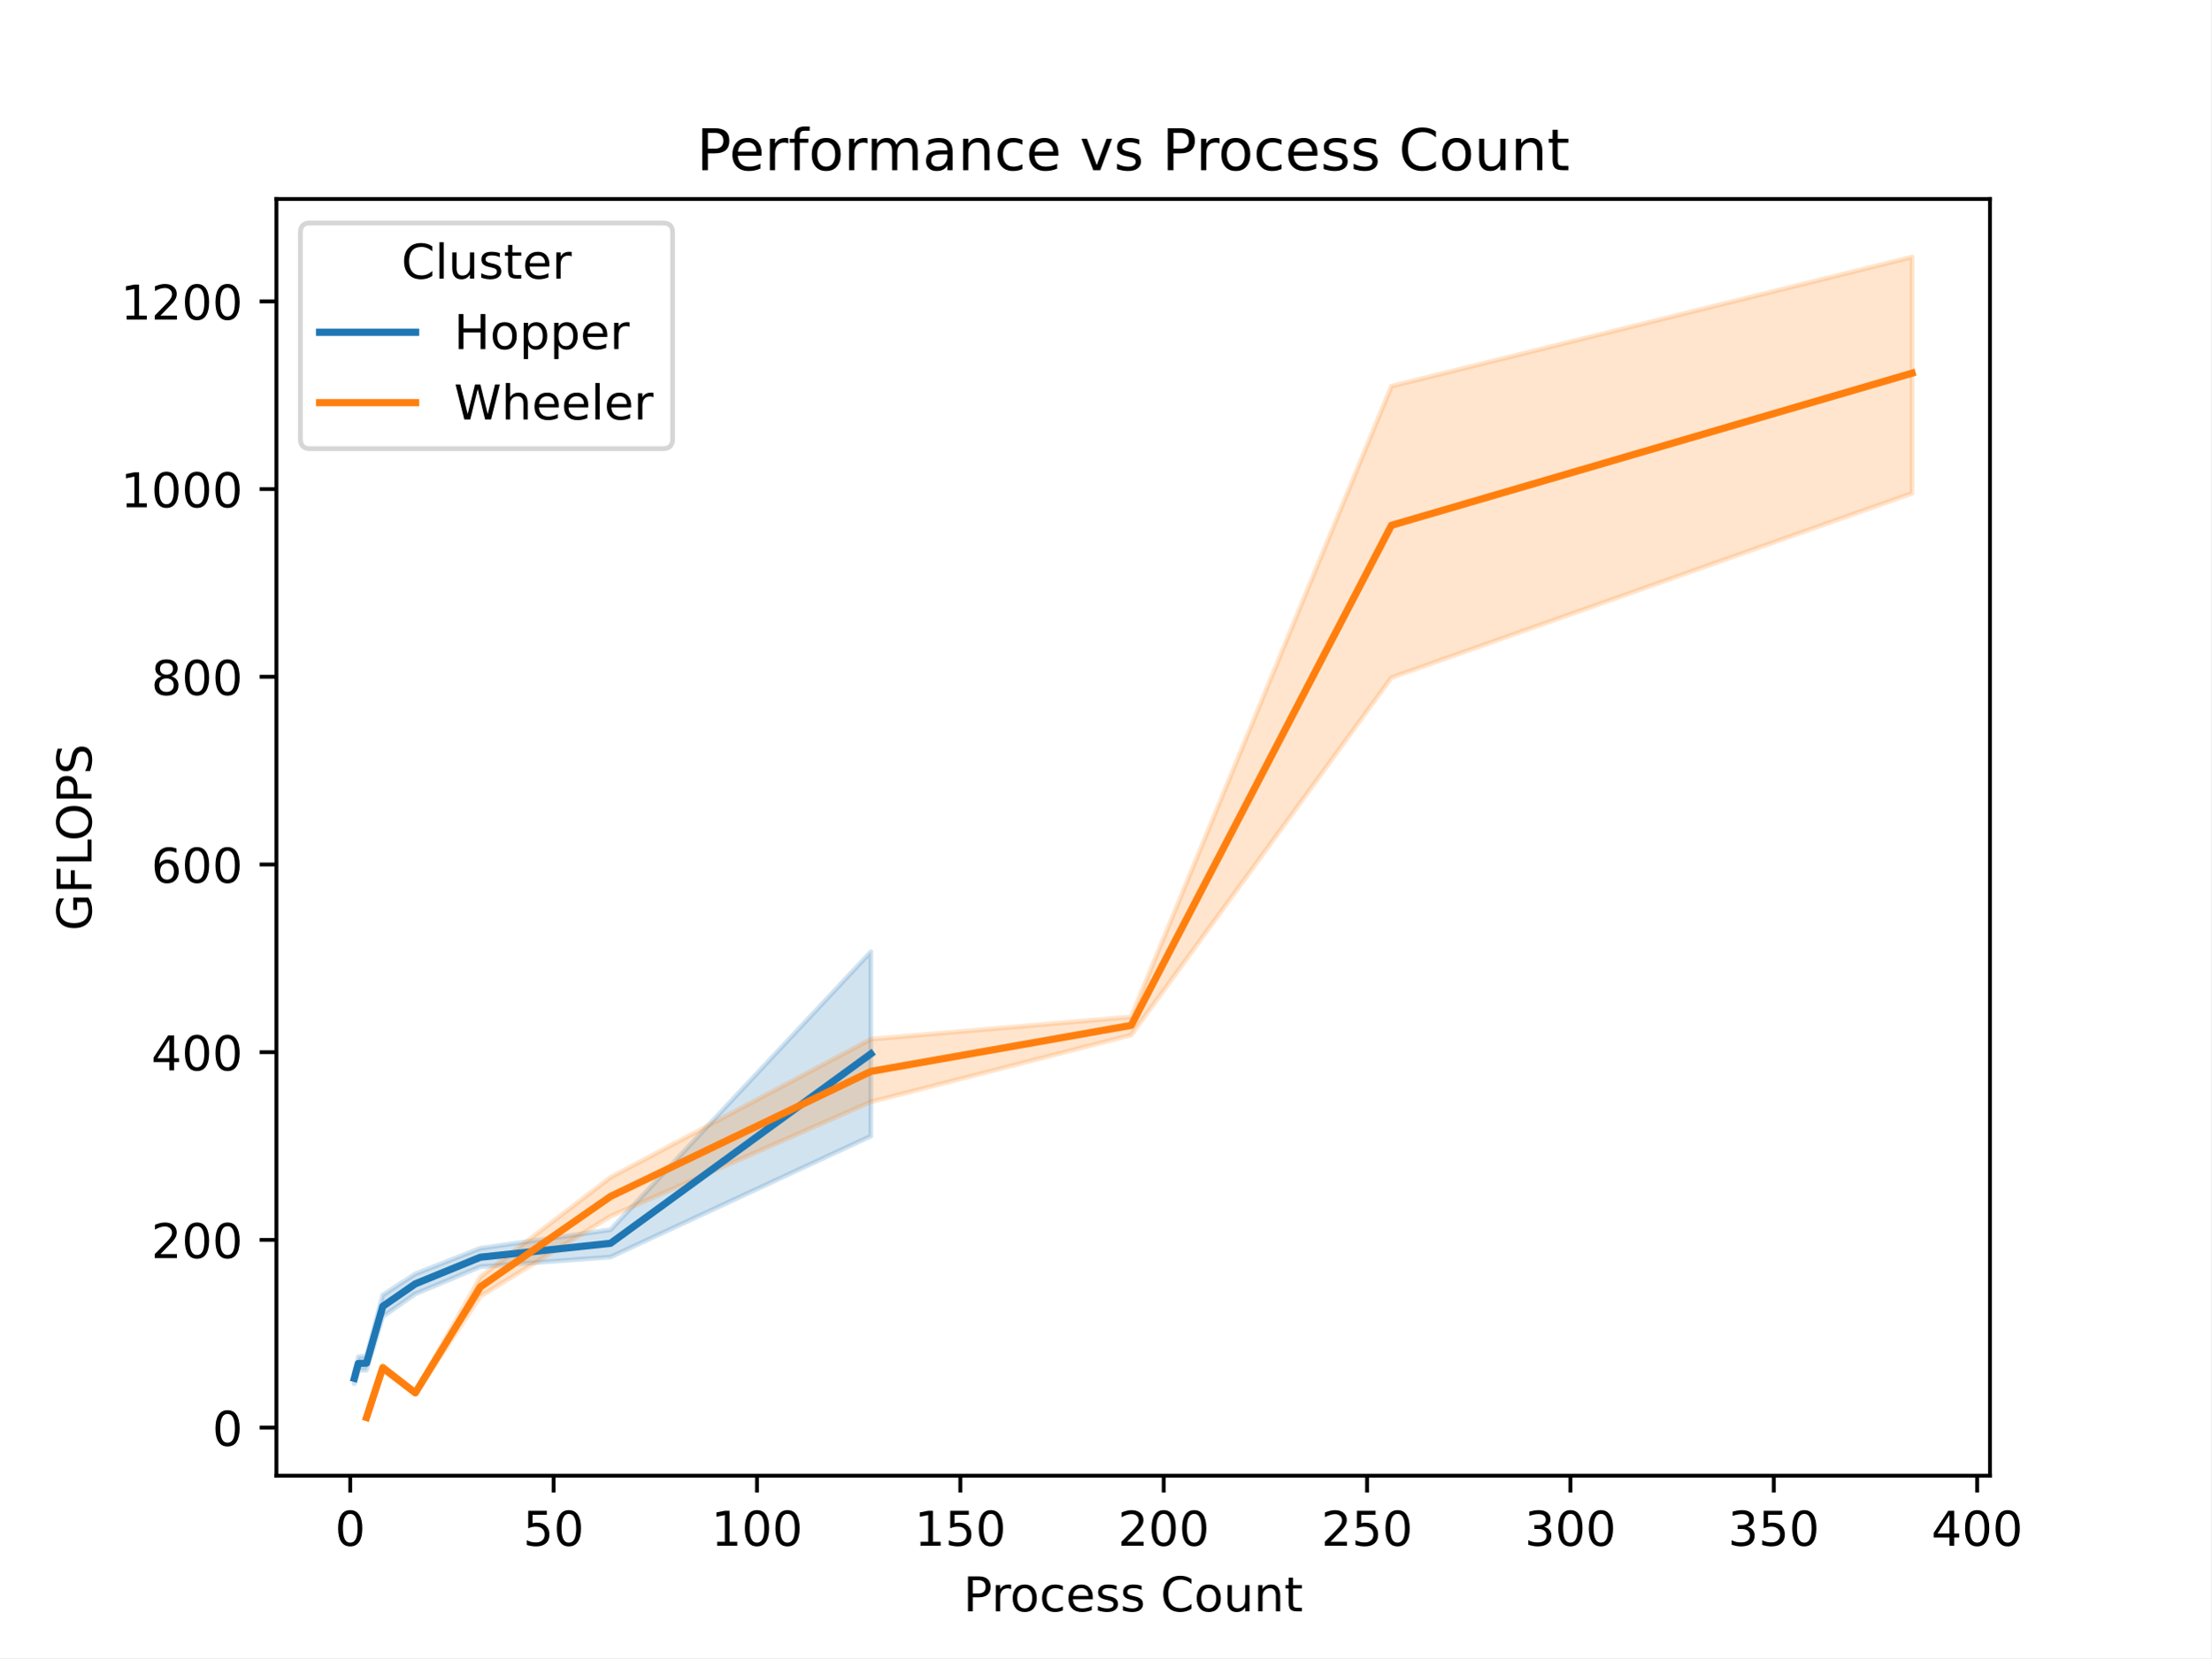
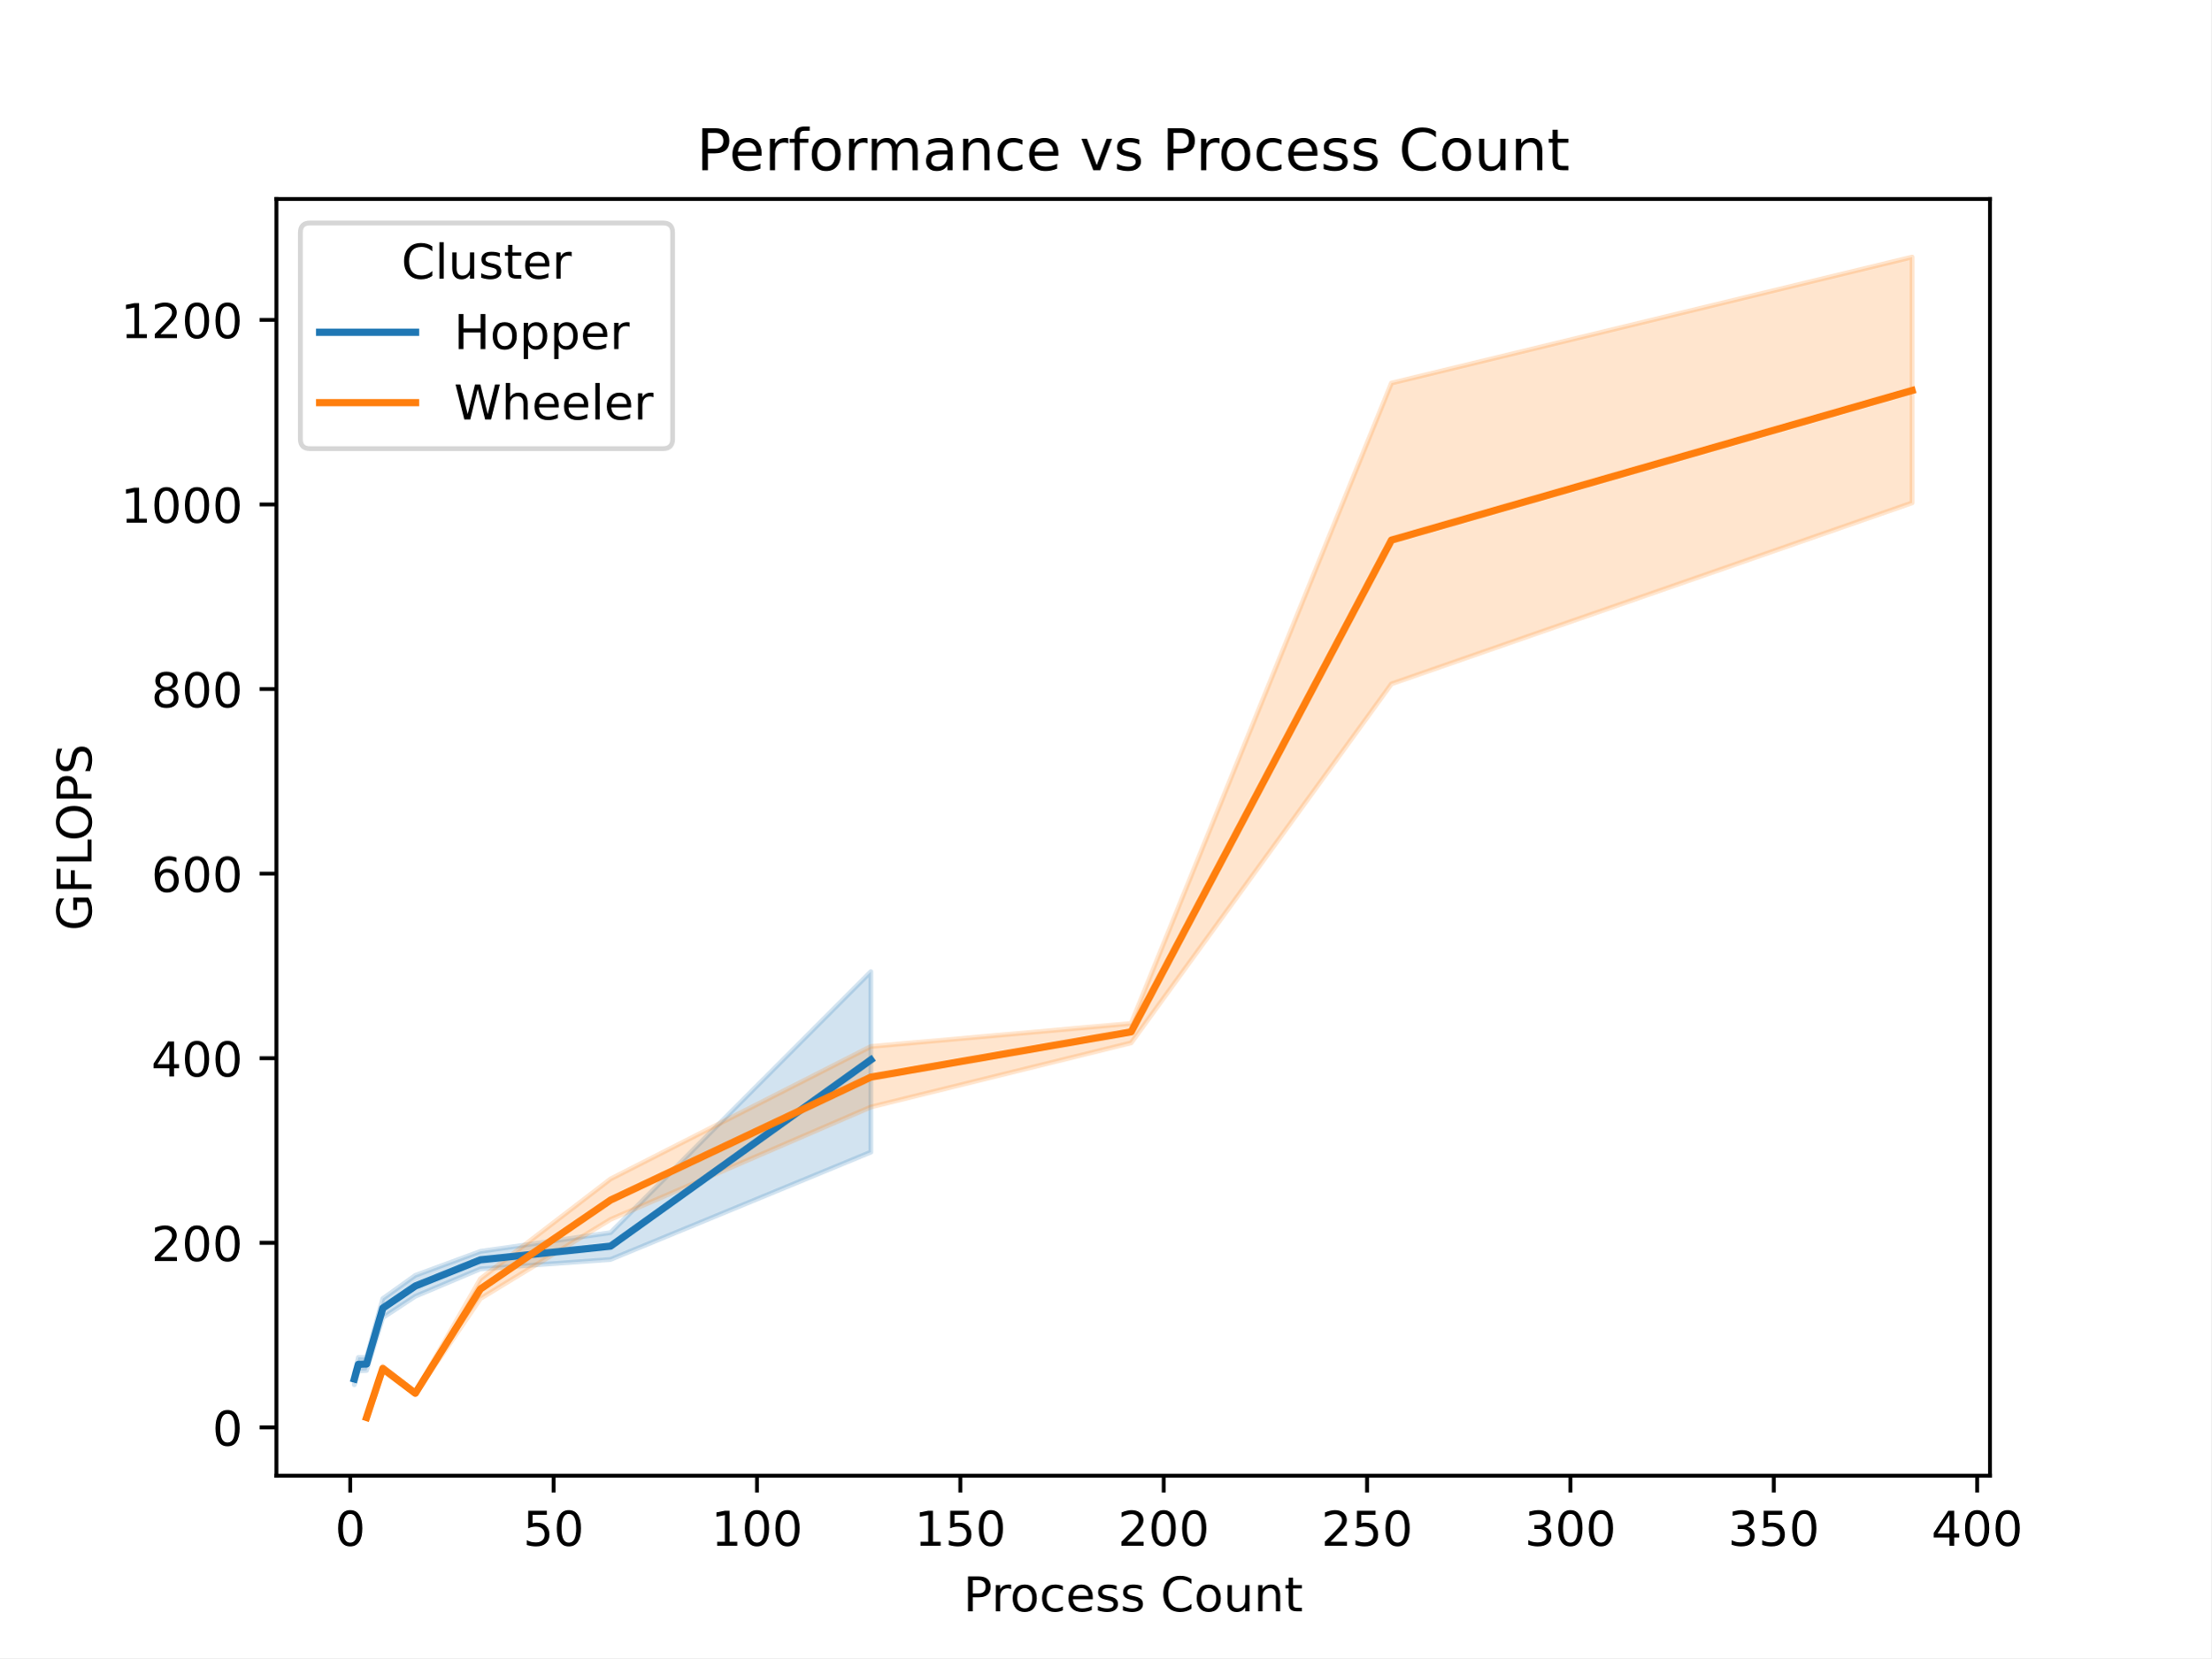
<svg xmlns="http://www.w3.org/2000/svg" xmlns:xlink="http://www.w3.org/1999/xlink" width="460.8pt" height="345.6pt" viewBox="0 0 460.8 345.6" version="1.1">
  <defs>
    <style type="text/css">*{stroke-linejoin: round; stroke-linecap: butt}</style>
  </defs>
  <g id="figure_1">
    <g id="patch_1">
      <path d="M 0 345.6  L 460.8 345.6  L 460.8 0  L 0 0  z " style="fill: #ffffff" />
    </g>
    <g id="axes_1">
      <g id="patch_2">
        <path d="M 57.6 307.584  L 414.72 307.584  L 414.72 41.472  L 57.6 41.472  z " style="fill: #ffffff" />
      </g>
      <g id="PolyCollection_1">
        <defs>
-           <path id="m66834f15d0" d="M 73.833 -59.486  L 73.833 -57.165  L 74.68 -59.992  L 76.376 -60.02  L 79.766 -71.175  L 86.548 -75.909  L 100.11 -81.58  L 127.235 -83.603  L 181.486 -108.8  L 181.486 -147.213  L 181.486 -147.213  L 127.235 -89.269  L 100.11 -85.418  L 86.548 -80.08  L 79.766 -75.668  L 76.376 -62.969  L 74.68 -62.803  L 73.833 -59.486  z " style="stroke: #1f77b4; stroke-opacity: 0.2" />
+           <path id="m696e12c3b1" d="M 73.833 -59.289  L 73.833 -56.963  L 74.68 -59.884  L 76.376 -59.942  L 79.766 -70.953  L 86.548 -75.402  L 100.11 -81.116  L 127.235 -83.08  L 181.486 -105.453  L 181.486 -143.078  L 181.486 -143.078  L 127.235 -88.67  L 100.11 -84.767  L 86.548 -79.763  L 79.766 -74.914  L 76.376 -62.638  L 74.68 -62.655  L 73.833 -59.289  z " style="stroke: #1f77b4; stroke-opacity: 0.2" />
        </defs>
-         <g clip-path="url(#p36e1df9c70)">
-           <use xlink:href="#m66834f15d0" x="0" y="345.6" style="fill: #1f77b4; fill-opacity: 0.2; stroke: #1f77b4; stroke-opacity: 0.2" />
+         <g clip-path="url(#pad3e9bd2bc)">
+           <use xlink:href="#m696e12c3b1" x="0" y="345.6" style="fill: #1f77b4; fill-opacity: 0.2; stroke: #1f77b4; stroke-opacity: 0.2" />
        </g>
      </g>
      <g id="PolyCollection_2">
        <defs>
-           <path id="m5378bc7cca" d="M 76.376 -50.183  L 76.376 -50.112  L 79.766 -59.961  L 86.548 -55.049  L 100.11 -75.399  L 127.235 -92.104  L 181.486 -115.939  L 235.736 -129.87  L 289.987 -204.386  L 398.487 -242.789  L 398.487 -292.032  L 398.487 -292.032  L 289.987 -265.11  L 235.736 -133.643  L 181.486 -128.997  L 127.235 -100.192  L 100.11 -79.472  L 86.548 -55.51  L 79.766 -61.031  L 76.376 -50.183  z " style="stroke: #ff7f0e; stroke-opacity: 0.2" />
+           <path id="m108f3b0e17" d="M 76.376 -50.184  L 76.376 -50.112  L 79.766 -59.824  L 86.548 -54.987  L 100.11 -74.921  L 127.235 -91.431  L 181.486 -114.861  L 235.736 -128.235  L 289.987 -203.065  L 398.487 -240.79  L 398.487 -292.032  L 398.487 -292.032  L 289.987 -265.767  L 235.736 -132.278  L 181.486 -127.476  L 127.235 -99.861  L 100.11 -79.052  L 86.548 -55.417  L 79.766 -60.851  L 76.376 -50.184  z " style="stroke: #ff7f0e; stroke-opacity: 0.2" />
        </defs>
-         <g clip-path="url(#p36e1df9c70)">
-           <use xlink:href="#m5378bc7cca" x="0" y="345.6" style="fill: #ff7f0e; fill-opacity: 0.2; stroke: #ff7f0e; stroke-opacity: 0.2" />
+         <g clip-path="url(#pad3e9bd2bc)">
+           <use xlink:href="#m108f3b0e17" x="0" y="345.6" style="fill: #ff7f0e; fill-opacity: 0.2; stroke: #ff7f0e; stroke-opacity: 0.2" />
        </g>
      </g>
      <g id="matplotlib.axis_1">
        <g id="xtick_1">
          <g id="line2d_1">
            <defs>
-               <path id="m45b3500b9e" d="M 0 0  L 0 3.5  " style="stroke: #000000; stroke-width: 0.8" />
-             </defs>
-             <g>
-               <use xlink:href="#m45b3500b9e" x="72.985" y="307.584" style="stroke: #000000; stroke-width: 0.8" />
+               <path id="mfb851d1f48" d="M 0 0  L 0 3.5  " style="stroke: #000000; stroke-width: 0.8" />
+             </defs>
+             <g>
+               <use xlink:href="#mfb851d1f48" x="72.985" y="307.584" style="stroke: #000000; stroke-width: 0.8" />
            </g>
          </g>
          <g id="text_1">
            <g transform="translate(69.80382 322.1824) scale(0.1 -0.1)">
              <defs>
                <path id="DejaVuSans-30" d="M 2034 4250  Q 1547 4250 1301 3770  Q 1056 3291 1056 2328  Q 1056 1369 1301 889  Q 1547 409 2034 409  Q 2525 409 2770 889  Q 3016 1369 3016 2328  Q 3016 3291 2770 3770  Q 2525 4250 2034 4250  z M 2034 4750  Q 2819 4750 3233 4129  Q 3647 3509 3647 2328  Q 3647 1150 3233 529  Q 2819 -91 2034 -91  Q 1250 -91 836 529  Q 422 1150 422 2328  Q 422 3509 836 4129  Q 1250 4750 2034 4750  z " transform="scale(0.015625)" />
              </defs>
              <use xlink:href="#DejaVuSans-30" />
            </g>
          </g>
        </g>
        <g id="xtick_2">
          <g id="line2d_2">
            <g>
-               <use xlink:href="#m45b3500b9e" x="115.368" y="307.584" style="stroke: #000000; stroke-width: 0.8" />
+               <use xlink:href="#mfb851d1f48" x="115.368" y="307.584" style="stroke: #000000; stroke-width: 0.8" />
            </g>
          </g>
          <g id="text_2">
            <g transform="translate(109.0057 322.1824) scale(0.1 -0.1)">
              <defs>
                <path id="DejaVuSans-35" d="M 691 4666  L 3169 4666  L 3169 4134  L 1269 4134  L 1269 2991  Q 1406 3038 1543 3061  Q 1681 3084 1819 3084  Q 2600 3084 3056 2656  Q 3513 2228 3513 1497  Q 3513 744 3044 326  Q 2575 -91 1722 -91  Q 1428 -91 1123 -41  Q 819 9 494 109  L 494 744  Q 775 591 1075 516  Q 1375 441 1709 441  Q 2250 441 2565 725  Q 2881 1009 2881 1497  Q 2881 1984 2565 2268  Q 2250 2553 1709 2553  Q 1456 2553 1204 2497  Q 953 2441 691 2322  L 691 4666  z " transform="scale(0.015625)" />
              </defs>
              <use xlink:href="#DejaVuSans-35" />
              <use xlink:href="#DejaVuSans-30" x="63.623" />
            </g>
          </g>
        </g>
        <g id="xtick_3">
          <g id="line2d_3">
            <g>
-               <use xlink:href="#m45b3500b9e" x="157.751" y="307.584" style="stroke: #000000; stroke-width: 0.8" />
+               <use xlink:href="#mfb851d1f48" x="157.751" y="307.584" style="stroke: #000000; stroke-width: 0.8" />
            </g>
          </g>
          <g id="text_3">
            <g transform="translate(148.2075 322.1824) scale(0.1 -0.1)">
              <defs>
                <path id="DejaVuSans-31" d="M 794 531  L 1825 531  L 1825 4091  L 703 3866  L 703 4441  L 1819 4666  L 2450 4666  L 2450 531  L 3481 531  L 3481 0  L 794 0  L 794 531  z " transform="scale(0.015625)" />
              </defs>
              <use xlink:href="#DejaVuSans-31" />
              <use xlink:href="#DejaVuSans-30" x="63.623" />
              <use xlink:href="#DejaVuSans-30" x="127.246" />
            </g>
          </g>
        </g>
        <g id="xtick_4">
          <g id="line2d_4">
            <g>
-               <use xlink:href="#m45b3500b9e" x="200.134" y="307.584" style="stroke: #000000; stroke-width: 0.8" />
+               <use xlink:href="#mfb851d1f48" x="200.134" y="307.584" style="stroke: #000000; stroke-width: 0.8" />
            </g>
          </g>
          <g id="text_4">
            <g transform="translate(190.5906 322.1824) scale(0.1 -0.1)">
              <use xlink:href="#DejaVuSans-31" />
              <use xlink:href="#DejaVuSans-35" x="63.623" />
              <use xlink:href="#DejaVuSans-30" x="127.246" />
            </g>
          </g>
        </g>
        <g id="xtick_5">
          <g id="line2d_5">
            <g>
-               <use xlink:href="#m45b3500b9e" x="242.517" y="307.584" style="stroke: #000000; stroke-width: 0.8" />
+               <use xlink:href="#mfb851d1f48" x="242.517" y="307.584" style="stroke: #000000; stroke-width: 0.8" />
            </g>
          </g>
          <g id="text_5">
            <g transform="translate(232.9737 322.1824) scale(0.1 -0.1)">
              <defs>
                <path id="DejaVuSans-32" d="M 1228 531  L 3431 531  L 3431 0  L 469 0  L 469 531  Q 828 903 1448 1529  Q 2069 2156 2228 2338  Q 2531 2678 2651 2914  Q 2772 3150 2772 3378  Q 2772 3750 2511 3984  Q 2250 4219 1831 4219  Q 1534 4219 1204 4116  Q 875 4013 500 3803  L 500 4441  Q 881 4594 1212 4672  Q 1544 4750 1819 4750  Q 2544 4750 2975 4387  Q 3406 4025 3406 3419  Q 3406 3131 3298 2873  Q 3191 2616 2906 2266  Q 2828 2175 2409 1742  Q 1991 1309 1228 531  z " transform="scale(0.015625)" />
              </defs>
              <use xlink:href="#DejaVuSans-32" />
              <use xlink:href="#DejaVuSans-30" x="63.623" />
              <use xlink:href="#DejaVuSans-30" x="127.246" />
            </g>
          </g>
        </g>
        <g id="xtick_6">
          <g id="line2d_6">
            <g>
-               <use xlink:href="#m45b3500b9e" x="284.901" y="307.584" style="stroke: #000000; stroke-width: 0.8" />
+               <use xlink:href="#mfb851d1f48" x="284.901" y="307.584" style="stroke: #000000; stroke-width: 0.8" />
            </g>
          </g>
          <g id="text_6">
            <g transform="translate(275.3568 322.1824) scale(0.1 -0.1)">
              <use xlink:href="#DejaVuSans-32" />
              <use xlink:href="#DejaVuSans-35" x="63.623" />
              <use xlink:href="#DejaVuSans-30" x="127.246" />
            </g>
          </g>
        </g>
        <g id="xtick_7">
          <g id="line2d_7">
            <g>
-               <use xlink:href="#m45b3500b9e" x="327.284" y="307.584" style="stroke: #000000; stroke-width: 0.8" />
+               <use xlink:href="#mfb851d1f48" x="327.284" y="307.584" style="stroke: #000000; stroke-width: 0.8" />
            </g>
          </g>
          <g id="text_7">
            <g transform="translate(317.7399 322.1824) scale(0.1 -0.1)">
              <defs>
                <path id="DejaVuSans-33" d="M 2597 2516  Q 3050 2419 3304 2112  Q 3559 1806 3559 1356  Q 3559 666 3084 287  Q 2609 -91 1734 -91  Q 1441 -91 1130 -33  Q 819 25 488 141  L 488 750  Q 750 597 1062 519  Q 1375 441 1716 441  Q 2309 441 2620 675  Q 2931 909 2931 1356  Q 2931 1769 2642 2001  Q 2353 2234 1838 2234  L 1294 2234  L 1294 2753  L 1863 2753  Q 2328 2753 2575 2939  Q 2822 3125 2822 3475  Q 2822 3834 2567 4026  Q 2313 4219 1838 4219  Q 1578 4219 1281 4162  Q 984 4106 628 3988  L 628 4550  Q 988 4650 1302 4700  Q 1616 4750 1894 4750  Q 2613 4750 3031 4423  Q 3450 4097 3450 3541  Q 3450 3153 3228 2886  Q 3006 2619 2597 2516  z " transform="scale(0.015625)" />
              </defs>
              <use xlink:href="#DejaVuSans-33" />
              <use xlink:href="#DejaVuSans-30" x="63.623" />
              <use xlink:href="#DejaVuSans-30" x="127.246" />
            </g>
          </g>
        </g>
        <g id="xtick_8">
          <g id="line2d_8">
            <g>
-               <use xlink:href="#m45b3500b9e" x="369.667" y="307.584" style="stroke: #000000; stroke-width: 0.8" />
+               <use xlink:href="#mfb851d1f48" x="369.667" y="307.584" style="stroke: #000000; stroke-width: 0.8" />
            </g>
          </g>
          <g id="text_8">
            <g transform="translate(360.123 322.1824) scale(0.1 -0.1)">
              <use xlink:href="#DejaVuSans-33" />
              <use xlink:href="#DejaVuSans-35" x="63.623" />
              <use xlink:href="#DejaVuSans-30" x="127.246" />
            </g>
          </g>
        </g>
        <g id="xtick_9">
          <g id="line2d_9">
            <g>
-               <use xlink:href="#m45b3500b9e" x="412.05" y="307.584" style="stroke: #000000; stroke-width: 0.8" />
+               <use xlink:href="#mfb851d1f48" x="412.05" y="307.584" style="stroke: #000000; stroke-width: 0.8" />
            </g>
          </g>
          <g id="text_9">
            <g transform="translate(402.5061 322.1824) scale(0.1 -0.1)">
              <defs>
                <path id="DejaVuSans-34" d="M 2419 4116  L 825 1625  L 2419 1625  L 2419 4116  z M 2253 4666  L 3047 4666  L 3047 1625  L 3713 1625  L 3713 1100  L 3047 1100  L 3047 0  L 2419 0  L 2419 1100  L 313 1100  L 313 1709  L 2253 4666  z " transform="scale(0.015625)" />
              </defs>
              <use xlink:href="#DejaVuSans-34" />
              <use xlink:href="#DejaVuSans-30" x="63.623" />
              <use xlink:href="#DejaVuSans-30" x="127.246" />
            </g>
          </g>
        </g>
        <g id="text_10">
          <g transform="translate(200.7577 335.8606) scale(0.1 -0.1)">
            <defs>
              <path id="DejaVuSans-50" d="M 1259 4147  L 1259 2394  L 2053 2394  Q 2494 2394 2734 2622  Q 2975 2850 2975 3272  Q 2975 3691 2734 3919  Q 2494 4147 2053 4147  L 1259 4147  z M 628 4666  L 2053 4666  Q 2838 4666 3239 4311  Q 3641 3956 3641 3272  Q 3641 2581 3239 2228  Q 2838 1875 2053 1875  L 1259 1875  L 1259 0  L 628 0  L 628 4666  z " transform="scale(0.015625)" />
              <path id="DejaVuSans-72" d="M 2631 2963  Q 2534 3019 2420 3045  Q 2306 3072 2169 3072  Q 1681 3072 1420 2755  Q 1159 2438 1159 1844  L 1159 0  L 581 0  L 581 3500  L 1159 3500  L 1159 2956  Q 1341 3275 1631 3429  Q 1922 3584 2338 3584  Q 2397 3584 2469 3576  Q 2541 3569 2628 3553  L 2631 2963  z " transform="scale(0.015625)" />
              <path id="DejaVuSans-6f" d="M 1959 3097  Q 1497 3097 1228 2736  Q 959 2375 959 1747  Q 959 1119 1226 758  Q 1494 397 1959 397  Q 2419 397 2687 759  Q 2956 1122 2956 1747  Q 2956 2369 2687 2733  Q 2419 3097 1959 3097  z M 1959 3584  Q 2709 3584 3137 3096  Q 3566 2609 3566 1747  Q 3566 888 3137 398  Q 2709 -91 1959 -91  Q 1206 -91 779 398  Q 353 888 353 1747  Q 353 2609 779 3096  Q 1206 3584 1959 3584  z " transform="scale(0.015625)" />
              <path id="DejaVuSans-63" d="M 3122 3366  L 3122 2828  Q 2878 2963 2633 3030  Q 2388 3097 2138 3097  Q 1578 3097 1268 2742  Q 959 2388 959 1747  Q 959 1106 1268 751  Q 1578 397 2138 397  Q 2388 397 2633 464  Q 2878 531 3122 666  L 3122 134  Q 2881 22 2623 -34  Q 2366 -91 2075 -91  Q 1284 -91 818 406  Q 353 903 353 1747  Q 353 2603 823 3093  Q 1294 3584 2113 3584  Q 2378 3584 2631 3529  Q 2884 3475 3122 3366  z " transform="scale(0.015625)" />
              <path id="DejaVuSans-65" d="M 3597 1894  L 3597 1613  L 953 1613  Q 991 1019 1311 708  Q 1631 397 2203 397  Q 2534 397 2845 478  Q 3156 559 3463 722  L 3463 178  Q 3153 47 2828 -22  Q 2503 -91 2169 -91  Q 1331 -91 842 396  Q 353 884 353 1716  Q 353 2575 817 3079  Q 1281 3584 2069 3584  Q 2775 3584 3186 3129  Q 3597 2675 3597 1894  z M 3022 2063  Q 3016 2534 2758 2815  Q 2500 3097 2075 3097  Q 1594 3097 1305 2825  Q 1016 2553 972 2059  L 3022 2063  z " transform="scale(0.015625)" />
              <path id="DejaVuSans-73" d="M 2834 3397  L 2834 2853  Q 2591 2978 2328 3040  Q 2066 3103 1784 3103  Q 1356 3103 1142 2972  Q 928 2841 928 2578  Q 928 2378 1081 2264  Q 1234 2150 1697 2047  L 1894 2003  Q 2506 1872 2764 1633  Q 3022 1394 3022 966  Q 3022 478 2636 193  Q 2250 -91 1575 -91  Q 1294 -91 989 -36  Q 684 19 347 128  L 347 722  Q 666 556 975 473  Q 1284 391 1588 391  Q 1994 391 2212 530  Q 2431 669 2431 922  Q 2431 1156 2273 1281  Q 2116 1406 1581 1522  L 1381 1569  Q 847 1681 609 1914  Q 372 2147 372 2553  Q 372 3047 722 3315  Q 1072 3584 1716 3584  Q 2034 3584 2315 3537  Q 2597 3491 2834 3397  z " transform="scale(0.015625)" />
              <path id="DejaVuSans-20" transform="scale(0.015625)" />
              <path id="DejaVuSans-43" d="M 4122 4306  L 4122 3641  Q 3803 3938 3442 4084  Q 3081 4231 2675 4231  Q 1875 4231 1450 3742  Q 1025 3253 1025 2328  Q 1025 1406 1450 917  Q 1875 428 2675 428  Q 3081 428 3442 575  Q 3803 722 4122 1019  L 4122 359  Q 3791 134 3420 21  Q 3050 -91 2638 -91  Q 1578 -91 968 557  Q 359 1206 359 2328  Q 359 3453 968 4101  Q 1578 4750 2638 4750  Q 3056 4750 3426 4639  Q 3797 4528 4122 4306  z " transform="scale(0.015625)" />
              <path id="DejaVuSans-75" d="M 544 1381  L 544 3500  L 1119 3500  L 1119 1403  Q 1119 906 1312 657  Q 1506 409 1894 409  Q 2359 409 2629 706  Q 2900 1003 2900 1516  L 2900 3500  L 3475 3500  L 3475 0  L 2900 0  L 2900 538  Q 2691 219 2414 64  Q 2138 -91 1772 -91  Q 1169 -91 856 284  Q 544 659 544 1381  z M 1991 3584  L 1991 3584  z " transform="scale(0.015625)" />
              <path id="DejaVuSans-6e" d="M 3513 2113  L 3513 0  L 2938 0  L 2938 2094  Q 2938 2591 2744 2837  Q 2550 3084 2163 3084  Q 1697 3084 1428 2787  Q 1159 2491 1159 1978  L 1159 0  L 581 0  L 581 3500  L 1159 3500  L 1159 2956  Q 1366 3272 1645 3428  Q 1925 3584 2291 3584  Q 2894 3584 3203 3211  Q 3513 2838 3513 2113  z " transform="scale(0.015625)" />
              <path id="DejaVuSans-74" d="M 1172 4494  L 1172 3500  L 2356 3500  L 2356 3053  L 1172 3053  L 1172 1153  Q 1172 725 1289 603  Q 1406 481 1766 481  L 2356 481  L 2356 0  L 1766 0  Q 1100 0 847 248  Q 594 497 594 1153  L 594 3053  L 172 3053  L 172 3500  L 594 3500  L 594 4494  L 1172 4494  z " transform="scale(0.015625)" />
            </defs>
            <use xlink:href="#DejaVuSans-50" />
            <use xlink:href="#DejaVuSans-72" x="58.553" />
            <use xlink:href="#DejaVuSans-6f" x="97.416" />
            <use xlink:href="#DejaVuSans-63" x="158.598" />
            <use xlink:href="#DejaVuSans-65" x="213.578" />
            <use xlink:href="#DejaVuSans-73" x="275.102" />
            <use xlink:href="#DejaVuSans-73" x="327.201" />
            <use xlink:href="#DejaVuSans-20" x="379.301" />
            <use xlink:href="#DejaVuSans-43" x="411.088" />
            <use xlink:href="#DejaVuSans-6f" x="480.912" />
            <use xlink:href="#DejaVuSans-75" x="542.094" />
            <use xlink:href="#DejaVuSans-6e" x="605.473" />
            <use xlink:href="#DejaVuSans-74" x="668.852" />
          </g>
        </g>
      </g>
      <g id="matplotlib.axis_2">
        <g id="ytick_1">
          <g id="line2d_10">
            <defs>
-               <path id="mee7f28aff9" d="M 0 0  L -3.5 0  " style="stroke: #000000; stroke-width: 0.8" />
-             </defs>
-             <g>
-               <use xlink:href="#mee7f28aff9" x="57.6" y="297.555" style="stroke: #000000; stroke-width: 0.8" />
+               <path id="mcca35b24f1" d="M 0 0  L -3.5 0  " style="stroke: #000000; stroke-width: 0.8" />
+             </defs>
+             <g>
+               <use xlink:href="#mcca35b24f1" x="57.6" y="297.518" style="stroke: #000000; stroke-width: 0.8" />
            </g>
          </g>
          <g id="text_11">
-             <g transform="translate(44.2375 301.3546) scale(0.1 -0.1)">
+             <g transform="translate(44.2375 301.3174) scale(0.1 -0.1)">
              <use xlink:href="#DejaVuSans-30" />
            </g>
          </g>
        </g>
        <g id="ytick_2">
          <g id="line2d_11">
            <g>
-               <use xlink:href="#mee7f28aff9" x="57.6" y="258.431" style="stroke: #000000; stroke-width: 0.8" />
+               <use xlink:href="#mcca35b24f1" x="57.6" y="259.043" style="stroke: #000000; stroke-width: 0.8" />
            </g>
          </g>
          <g id="text_12">
-             <g transform="translate(31.5125 262.2298) scale(0.1 -0.1)">
+             <g transform="translate(31.5125 262.8423) scale(0.1 -0.1)">
              <use xlink:href="#DejaVuSans-32" />
              <use xlink:href="#DejaVuSans-30" x="63.623" />
              <use xlink:href="#DejaVuSans-30" x="127.246" />
            </g>
          </g>
        </g>
        <g id="ytick_3">
          <g id="line2d_12">
            <g>
-               <use xlink:href="#mee7f28aff9" x="57.6" y="219.306" style="stroke: #000000; stroke-width: 0.8" />
+               <use xlink:href="#mcca35b24f1" x="57.6" y="220.568" style="stroke: #000000; stroke-width: 0.8" />
            </g>
          </g>
          <g id="text_13">
-             <g transform="translate(31.5125 223.105) scale(0.1 -0.1)">
+             <g transform="translate(31.5125 224.3672) scale(0.1 -0.1)">
              <use xlink:href="#DejaVuSans-34" />
              <use xlink:href="#DejaVuSans-30" x="63.623" />
              <use xlink:href="#DejaVuSans-30" x="127.246" />
            </g>
          </g>
        </g>
        <g id="ytick_4">
          <g id="line2d_13">
            <g>
-               <use xlink:href="#mee7f28aff9" x="57.6" y="180.181" style="stroke: #000000; stroke-width: 0.8" />
+               <use xlink:href="#mcca35b24f1" x="57.6" y="182.093" style="stroke: #000000; stroke-width: 0.8" />
            </g>
          </g>
          <g id="text_14">
-             <g transform="translate(31.5125 183.9803) scale(0.1 -0.1)">
+             <g transform="translate(31.5125 185.8921) scale(0.1 -0.1)">
              <defs>
                <path id="DejaVuSans-36" d="M 2113 2584  Q 1688 2584 1439 2293  Q 1191 2003 1191 1497  Q 1191 994 1439 701  Q 1688 409 2113 409  Q 2538 409 2786 701  Q 3034 994 3034 1497  Q 3034 2003 2786 2293  Q 2538 2584 2113 2584  z M 3366 4563  L 3366 3988  Q 3128 4100 2886 4159  Q 2644 4219 2406 4219  Q 1781 4219 1451 3797  Q 1122 3375 1075 2522  Q 1259 2794 1537 2939  Q 1816 3084 2150 3084  Q 2853 3084 3261 2657  Q 3669 2231 3669 1497  Q 3669 778 3244 343  Q 2819 -91 2113 -91  Q 1303 -91 875 529  Q 447 1150 447 2328  Q 447 3434 972 4092  Q 1497 4750 2381 4750  Q 2619 4750 2861 4703  Q 3103 4656 3366 4563  z " transform="scale(0.015625)" />
              </defs>
              <use xlink:href="#DejaVuSans-36" />
              <use xlink:href="#DejaVuSans-30" x="63.623" />
              <use xlink:href="#DejaVuSans-30" x="127.246" />
            </g>
          </g>
        </g>
        <g id="ytick_5">
          <g id="line2d_14">
            <g>
-               <use xlink:href="#mee7f28aff9" x="57.6" y="141.056" style="stroke: #000000; stroke-width: 0.8" />
+               <use xlink:href="#mcca35b24f1" x="57.6" y="143.618" style="stroke: #000000; stroke-width: 0.8" />
            </g>
          </g>
          <g id="text_15">
-             <g transform="translate(31.5125 144.8555) scale(0.1 -0.1)">
+             <g transform="translate(31.5125 147.417) scale(0.1 -0.1)">
              <defs>
                <path id="DejaVuSans-38" d="M 2034 2216  Q 1584 2216 1326 1975  Q 1069 1734 1069 1313  Q 1069 891 1326 650  Q 1584 409 2034 409  Q 2484 409 2743 651  Q 3003 894 3003 1313  Q 3003 1734 2745 1975  Q 2488 2216 2034 2216  z M 1403 2484  Q 997 2584 770 2862  Q 544 3141 544 3541  Q 544 4100 942 4425  Q 1341 4750 2034 4750  Q 2731 4750 3128 4425  Q 3525 4100 3525 3541  Q 3525 3141 3298 2862  Q 3072 2584 2669 2484  Q 3125 2378 3379 2068  Q 3634 1759 3634 1313  Q 3634 634 3220 271  Q 2806 -91 2034 -91  Q 1263 -91 848 271  Q 434 634 434 1313  Q 434 1759 690 2068  Q 947 2378 1403 2484  z M 1172 3481  Q 1172 3119 1398 2916  Q 1625 2713 2034 2713  Q 2441 2713 2670 2916  Q 2900 3119 2900 3481  Q 2900 3844 2670 4047  Q 2441 4250 2034 4250  Q 1625 4250 1398 4047  Q 1172 3844 1172 3481  z " transform="scale(0.015625)" />
              </defs>
              <use xlink:href="#DejaVuSans-38" />
              <use xlink:href="#DejaVuSans-30" x="63.623" />
              <use xlink:href="#DejaVuSans-30" x="127.246" />
            </g>
          </g>
        </g>
        <g id="ytick_6">
          <g id="line2d_15">
            <g>
-               <use xlink:href="#mee7f28aff9" x="57.6" y="101.931" style="stroke: #000000; stroke-width: 0.8" />
+               <use xlink:href="#mcca35b24f1" x="57.6" y="105.143" style="stroke: #000000; stroke-width: 0.8" />
            </g>
          </g>
          <g id="text_16">
-             <g transform="translate(25.15 105.7307) scale(0.1 -0.1)">
+             <g transform="translate(25.15 108.9419) scale(0.1 -0.1)">
              <use xlink:href="#DejaVuSans-31" />
              <use xlink:href="#DejaVuSans-30" x="63.623" />
              <use xlink:href="#DejaVuSans-30" x="127.246" />
              <use xlink:href="#DejaVuSans-30" x="190.869" />
            </g>
          </g>
        </g>
        <g id="ytick_7">
          <g id="line2d_16">
            <g>
-               <use xlink:href="#mee7f28aff9" x="57.6" y="62.807" style="stroke: #000000; stroke-width: 0.8" />
+               <use xlink:href="#mcca35b24f1" x="57.6" y="66.668" style="stroke: #000000; stroke-width: 0.8" />
            </g>
          </g>
          <g id="text_17">
-             <g transform="translate(25.15 66.60594) scale(0.1 -0.1)">
+             <g transform="translate(25.15 70.46684) scale(0.1 -0.1)">
              <use xlink:href="#DejaVuSans-31" />
              <use xlink:href="#DejaVuSans-32" x="63.623" />
              <use xlink:href="#DejaVuSans-30" x="127.246" />
              <use xlink:href="#DejaVuSans-30" x="190.869" />
            </g>
          </g>
        </g>
        <g id="text_18">
          <g transform="translate(19.07031 194.0077) rotate(-90) scale(0.1 -0.1)">
            <defs>
              <path id="DejaVuSans-47" d="M 3809 666  L 3809 1919  L 2778 1919  L 2778 2438  L 4434 2438  L 4434 434  Q 4069 175 3628 42  Q 3188 -91 2688 -91  Q 1594 -91 976 548  Q 359 1188 359 2328  Q 359 3472 976 4111  Q 1594 4750 2688 4750  Q 3144 4750 3555 4637  Q 3966 4525 4313 4306  L 4313 3634  Q 3963 3931 3569 4081  Q 3175 4231 2741 4231  Q 1884 4231 1454 3753  Q 1025 3275 1025 2328  Q 1025 1384 1454 906  Q 1884 428 2741 428  Q 3075 428 3337 486  Q 3600 544 3809 666  z " transform="scale(0.015625)" />
              <path id="DejaVuSans-46" d="M 628 4666  L 3309 4666  L 3309 4134  L 1259 4134  L 1259 2759  L 3109 2759  L 3109 2228  L 1259 2228  L 1259 0  L 628 0  L 628 4666  z " transform="scale(0.015625)" />
              <path id="DejaVuSans-4c" d="M 628 4666  L 1259 4666  L 1259 531  L 3531 531  L 3531 0  L 628 0  L 628 4666  z " transform="scale(0.015625)" />
              <path id="DejaVuSans-4f" d="M 2522 4238  Q 1834 4238 1429 3725  Q 1025 3213 1025 2328  Q 1025 1447 1429 934  Q 1834 422 2522 422  Q 3209 422 3611 934  Q 4013 1447 4013 2328  Q 4013 3213 3611 3725  Q 3209 4238 2522 4238  z M 2522 4750  Q 3503 4750 4090 4092  Q 4678 3434 4678 2328  Q 4678 1225 4090 567  Q 3503 -91 2522 -91  Q 1538 -91 948 565  Q 359 1222 359 2328  Q 359 3434 948 4092  Q 1538 4750 2522 4750  z " transform="scale(0.015625)" />
              <path id="DejaVuSans-53" d="M 3425 4513  L 3425 3897  Q 3066 4069 2747 4153  Q 2428 4238 2131 4238  Q 1616 4238 1336 4038  Q 1056 3838 1056 3469  Q 1056 3159 1242 3001  Q 1428 2844 1947 2747  L 2328 2669  Q 3034 2534 3370 2195  Q 3706 1856 3706 1288  Q 3706 609 3251 259  Q 2797 -91 1919 -91  Q 1588 -91 1214 -16  Q 841 59 441 206  L 441 856  Q 825 641 1194 531  Q 1563 422 1919 422  Q 2459 422 2753 634  Q 3047 847 3047 1241  Q 3047 1584 2836 1778  Q 2625 1972 2144 2069  L 1759 2144  Q 1053 2284 737 2584  Q 422 2884 422 3419  Q 422 4038 858 4394  Q 1294 4750 2059 4750  Q 2388 4750 2728 4690  Q 3069 4631 3425 4513  z " transform="scale(0.015625)" />
            </defs>
            <use xlink:href="#DejaVuSans-47" />
            <use xlink:href="#DejaVuSans-46" x="77.49" />
            <use xlink:href="#DejaVuSans-4c" x="135.01" />
            <use xlink:href="#DejaVuSans-4f" x="187.098" />
            <use xlink:href="#DejaVuSans-50" x="265.809" />
            <use xlink:href="#DejaVuSans-53" x="326.111" />
          </g>
        </g>
      </g>
      <g id="line2d_17">
-         <path d="M 73.833 287.294  L 74.68 284.193  L 76.376 284.124  L 79.766 272.283  L 86.548 267.594  L 100.11 262.042  L 127.235 259.143  L 181.486 219.65  " clip-path="url(#p36e1df9c70)" style="fill: none; stroke: #1f77b4; stroke-width: 1.5; stroke-linecap: square" />
+         <path d="M 73.833 287.427  L 74.68 284.377  L 76.376 284.309  L 79.766 272.666  L 86.548 268.054  L 100.11 262.595  L 127.235 259.743  L 181.486 220.906  " clip-path="url(#pad3e9bd2bc)" style="fill: none; stroke: #1f77b4; stroke-width: 1.5; stroke-linecap: square" />
      </g>
      <g id="line2d_18">
-         <path d="M 76.376 295.454  L 79.766 285.074  L 86.548 290.322  L 100.11 268.23  L 127.235 249.377  L 181.486 223.313  L 235.736 213.72  L 289.987 109.485  L 398.487 77.773  " clip-path="url(#p36e1df9c70)" style="fill: none; stroke: #ff7f0e; stroke-width: 1.5; stroke-linecap: square" />
+         <path d="M 76.376 295.451  L 79.766 285.244  L 86.548 290.405  L 100.11 268.68  L 127.235 250.139  L 181.486 224.509  L 235.736 215.075  L 289.987 112.571  L 398.487 81.385  " clip-path="url(#pad3e9bd2bc)" style="fill: none; stroke: #ff7f0e; stroke-width: 1.5; stroke-linecap: square" />
      </g>
      <g id="line2d_19" />
      <g id="line2d_20" />
      <g id="patch_3">
        <path d="M 57.6 307.584  L 57.6 41.472  " style="fill: none; stroke: #000000; stroke-width: 0.8; stroke-linejoin: miter; stroke-linecap: square" />
      </g>
      <g id="patch_4">
        <path d="M 414.72 307.584  L 414.72 41.472  " style="fill: none; stroke: #000000; stroke-width: 0.8; stroke-linejoin: miter; stroke-linecap: square" />
      </g>
      <g id="patch_5">
        <path d="M 57.6 307.584  L 414.72 307.584  " style="fill: none; stroke: #000000; stroke-width: 0.8; stroke-linejoin: miter; stroke-linecap: square" />
      </g>
      <g id="patch_6">
        <path d="M 57.6 41.472  L 414.72 41.472  " style="fill: none; stroke: #000000; stroke-width: 0.8; stroke-linejoin: miter; stroke-linecap: square" />
      </g>
      <g id="text_19">
        <g transform="translate(145.1681 35.472) scale(0.12 -0.12)">
          <defs>
            <path id="DejaVuSans-66" d="M 2375 4863  L 2375 4384  L 1825 4384  Q 1516 4384 1395 4259  Q 1275 4134 1275 3809  L 1275 3500  L 2222 3500  L 2222 3053  L 1275 3053  L 1275 0  L 697 0  L 697 3053  L 147 3053  L 147 3500  L 697 3500  L 697 3744  Q 697 4328 969 4595  Q 1241 4863 1831 4863  L 2375 4863  z " transform="scale(0.015625)" />
            <path id="DejaVuSans-6d" d="M 3328 2828  Q 3544 3216 3844 3400  Q 4144 3584 4550 3584  Q 5097 3584 5394 3201  Q 5691 2819 5691 2113  L 5691 0  L 5113 0  L 5113 2094  Q 5113 2597 4934 2840  Q 4756 3084 4391 3084  Q 3944 3084 3684 2787  Q 3425 2491 3425 1978  L 3425 0  L 2847 0  L 2847 2094  Q 2847 2600 2669 2842  Q 2491 3084 2119 3084  Q 1678 3084 1418 2786  Q 1159 2488 1159 1978  L 1159 0  L 581 0  L 581 3500  L 1159 3500  L 1159 2956  Q 1356 3278 1631 3431  Q 1906 3584 2284 3584  Q 2666 3584 2933 3390  Q 3200 3197 3328 2828  z " transform="scale(0.015625)" />
            <path id="DejaVuSans-61" d="M 2194 1759  Q 1497 1759 1228 1600  Q 959 1441 959 1056  Q 959 750 1161 570  Q 1363 391 1709 391  Q 2188 391 2477 730  Q 2766 1069 2766 1631  L 2766 1759  L 2194 1759  z M 3341 1997  L 3341 0  L 2766 0  L 2766 531  Q 2569 213 2275 61  Q 1981 -91 1556 -91  Q 1019 -91 701 211  Q 384 513 384 1019  Q 384 1609 779 1909  Q 1175 2209 1959 2209  L 2766 2209  L 2766 2266  Q 2766 2663 2505 2880  Q 2244 3097 1772 3097  Q 1472 3097 1187 3025  Q 903 2953 641 2809  L 641 3341  Q 956 3463 1253 3523  Q 1550 3584 1831 3584  Q 2591 3584 2966 3190  Q 3341 2797 3341 1997  z " transform="scale(0.015625)" />
            <path id="DejaVuSans-76" d="M 191 3500  L 800 3500  L 1894 563  L 2988 3500  L 3597 3500  L 2284 0  L 1503 0  L 191 3500  z " transform="scale(0.015625)" />
          </defs>
          <use xlink:href="#DejaVuSans-50" />
          <use xlink:href="#DejaVuSans-65" x="56.678" />
          <use xlink:href="#DejaVuSans-72" x="118.201" />
          <use xlink:href="#DejaVuSans-66" x="159.314" />
          <use xlink:href="#DejaVuSans-6f" x="194.52" />
          <use xlink:href="#DejaVuSans-72" x="255.701" />
          <use xlink:href="#DejaVuSans-6d" x="295.064" />
          <use xlink:href="#DejaVuSans-61" x="392.477" />
          <use xlink:href="#DejaVuSans-6e" x="453.756" />
          <use xlink:href="#DejaVuSans-63" x="517.135" />
          <use xlink:href="#DejaVuSans-65" x="572.115" />
          <use xlink:href="#DejaVuSans-20" x="633.639" />
          <use xlink:href="#DejaVuSans-76" x="665.426" />
          <use xlink:href="#DejaVuSans-73" x="724.605" />
          <use xlink:href="#DejaVuSans-20" x="776.705" />
          <use xlink:href="#DejaVuSans-50" x="808.492" />
          <use xlink:href="#DejaVuSans-72" x="867.045" />
          <use xlink:href="#DejaVuSans-6f" x="905.908" />
          <use xlink:href="#DejaVuSans-63" x="967.09" />
          <use xlink:href="#DejaVuSans-65" x="1022.07" />
          <use xlink:href="#DejaVuSans-73" x="1083.594" />
          <use xlink:href="#DejaVuSans-73" x="1135.693" />
          <use xlink:href="#DejaVuSans-20" x="1187.793" />
          <use xlink:href="#DejaVuSans-43" x="1219.58" />
          <use xlink:href="#DejaVuSans-6f" x="1289.404" />
          <use xlink:href="#DejaVuSans-75" x="1350.586" />
          <use xlink:href="#DejaVuSans-6e" x="1413.965" />
          <use xlink:href="#DejaVuSans-74" x="1477.344" />
        </g>
      </g>
      <g id="legend_1">
        <g id="patch_7">
          <path d="M 64.6 93.506  L 138.173 93.506  Q 140.173 93.506 140.173 91.506  L 140.173 48.472  Q 140.173 46.472 138.173 46.472  L 64.6 46.472  Q 62.6 46.472 62.6 48.472  L 62.6 91.506  Q 62.6 93.506 64.6 93.506  z " style="fill: #ffffff; opacity: 0.8; stroke: #cccccc; stroke-linejoin: miter" />
        </g>
        <g id="text_20">
          <g transform="translate(83.64062 58.07044) scale(0.1 -0.1)">
            <defs>
              <path id="DejaVuSans-6c" d="M 603 4863  L 1178 4863  L 1178 0  L 603 0  L 603 4863  z " transform="scale(0.015625)" />
            </defs>
            <use xlink:href="#DejaVuSans-43" />
            <use xlink:href="#DejaVuSans-6c" x="69.824" />
            <use xlink:href="#DejaVuSans-75" x="97.607" />
            <use xlink:href="#DejaVuSans-73" x="160.986" />
            <use xlink:href="#DejaVuSans-74" x="213.086" />
            <use xlink:href="#DejaVuSans-65" x="252.295" />
            <use xlink:href="#DejaVuSans-72" x="313.818" />
          </g>
        </g>
        <g id="line2d_21">
          <path d="M 66.6 69.249  L 76.6 69.249  L 86.6 69.249  " style="fill: none; stroke: #1f77b4; stroke-width: 1.5; stroke-linecap: square" />
        </g>
        <g id="text_21">
          <g transform="translate(94.6 72.74856) scale(0.1 -0.1)">
            <defs>
              <path id="DejaVuSans-48" d="M 628 4666  L 1259 4666  L 1259 2753  L 3553 2753  L 3553 4666  L 4184 4666  L 4184 0  L 3553 0  L 3553 2222  L 1259 2222  L 1259 0  L 628 0  L 628 4666  z " transform="scale(0.015625)" />
              <path id="DejaVuSans-70" d="M 1159 525  L 1159 -1331  L 581 -1331  L 581 3500  L 1159 3500  L 1159 2969  Q 1341 3281 1617 3432  Q 1894 3584 2278 3584  Q 2916 3584 3314 3078  Q 3713 2572 3713 1747  Q 3713 922 3314 415  Q 2916 -91 2278 -91  Q 1894 -91 1617 61  Q 1341 213 1159 525  z M 3116 1747  Q 3116 2381 2855 2742  Q 2594 3103 2138 3103  Q 1681 3103 1420 2742  Q 1159 2381 1159 1747  Q 1159 1113 1420 752  Q 1681 391 2138 391  Q 2594 391 2855 752  Q 3116 1113 3116 1747  z " transform="scale(0.015625)" />
            </defs>
            <use xlink:href="#DejaVuSans-48" />
            <use xlink:href="#DejaVuSans-6f" x="75.195" />
            <use xlink:href="#DejaVuSans-70" x="136.377" />
            <use xlink:href="#DejaVuSans-70" x="199.854" />
            <use xlink:href="#DejaVuSans-65" x="263.33" />
            <use xlink:href="#DejaVuSans-72" x="324.854" />
          </g>
        </g>
        <g id="line2d_22">
          <path d="M 66.6 83.927  L 76.6 83.927  L 86.6 83.927  " style="fill: none; stroke: #ff7f0e; stroke-width: 1.5; stroke-linecap: square" />
        </g>
        <g id="text_22">
          <g transform="translate(94.6 87.42669) scale(0.1 -0.1)">
            <defs>
              <path id="DejaVuSans-57" d="M 213 4666  L 850 4666  L 1831 722  L 2809 4666  L 3519 4666  L 4500 722  L 5478 4666  L 6119 4666  L 4947 0  L 4153 0  L 3169 4050  L 2175 0  L 1381 0  L 213 4666  z " transform="scale(0.015625)" />
              <path id="DejaVuSans-68" d="M 3513 2113  L 3513 0  L 2938 0  L 2938 2094  Q 2938 2591 2744 2837  Q 2550 3084 2163 3084  Q 1697 3084 1428 2787  Q 1159 2491 1159 1978  L 1159 0  L 581 0  L 581 4863  L 1159 4863  L 1159 2956  Q 1366 3272 1645 3428  Q 1925 3584 2291 3584  Q 2894 3584 3203 3211  Q 3513 2838 3513 2113  z " transform="scale(0.015625)" />
            </defs>
            <use xlink:href="#DejaVuSans-57" />
            <use xlink:href="#DejaVuSans-68" x="98.877" />
            <use xlink:href="#DejaVuSans-65" x="162.256" />
            <use xlink:href="#DejaVuSans-65" x="223.779" />
            <use xlink:href="#DejaVuSans-6c" x="285.303" />
            <use xlink:href="#DejaVuSans-65" x="313.086" />
            <use xlink:href="#DejaVuSans-72" x="374.609" />
          </g>
        </g>
      </g>
    </g>
  </g>
  <defs>
-     <clipPath id="p36e1df9c70">
+     <clipPath id="pad3e9bd2bc">
      <rect x="57.6" y="41.472" width="357.12" height="266.112" />
    </clipPath>
  </defs>
</svg>
